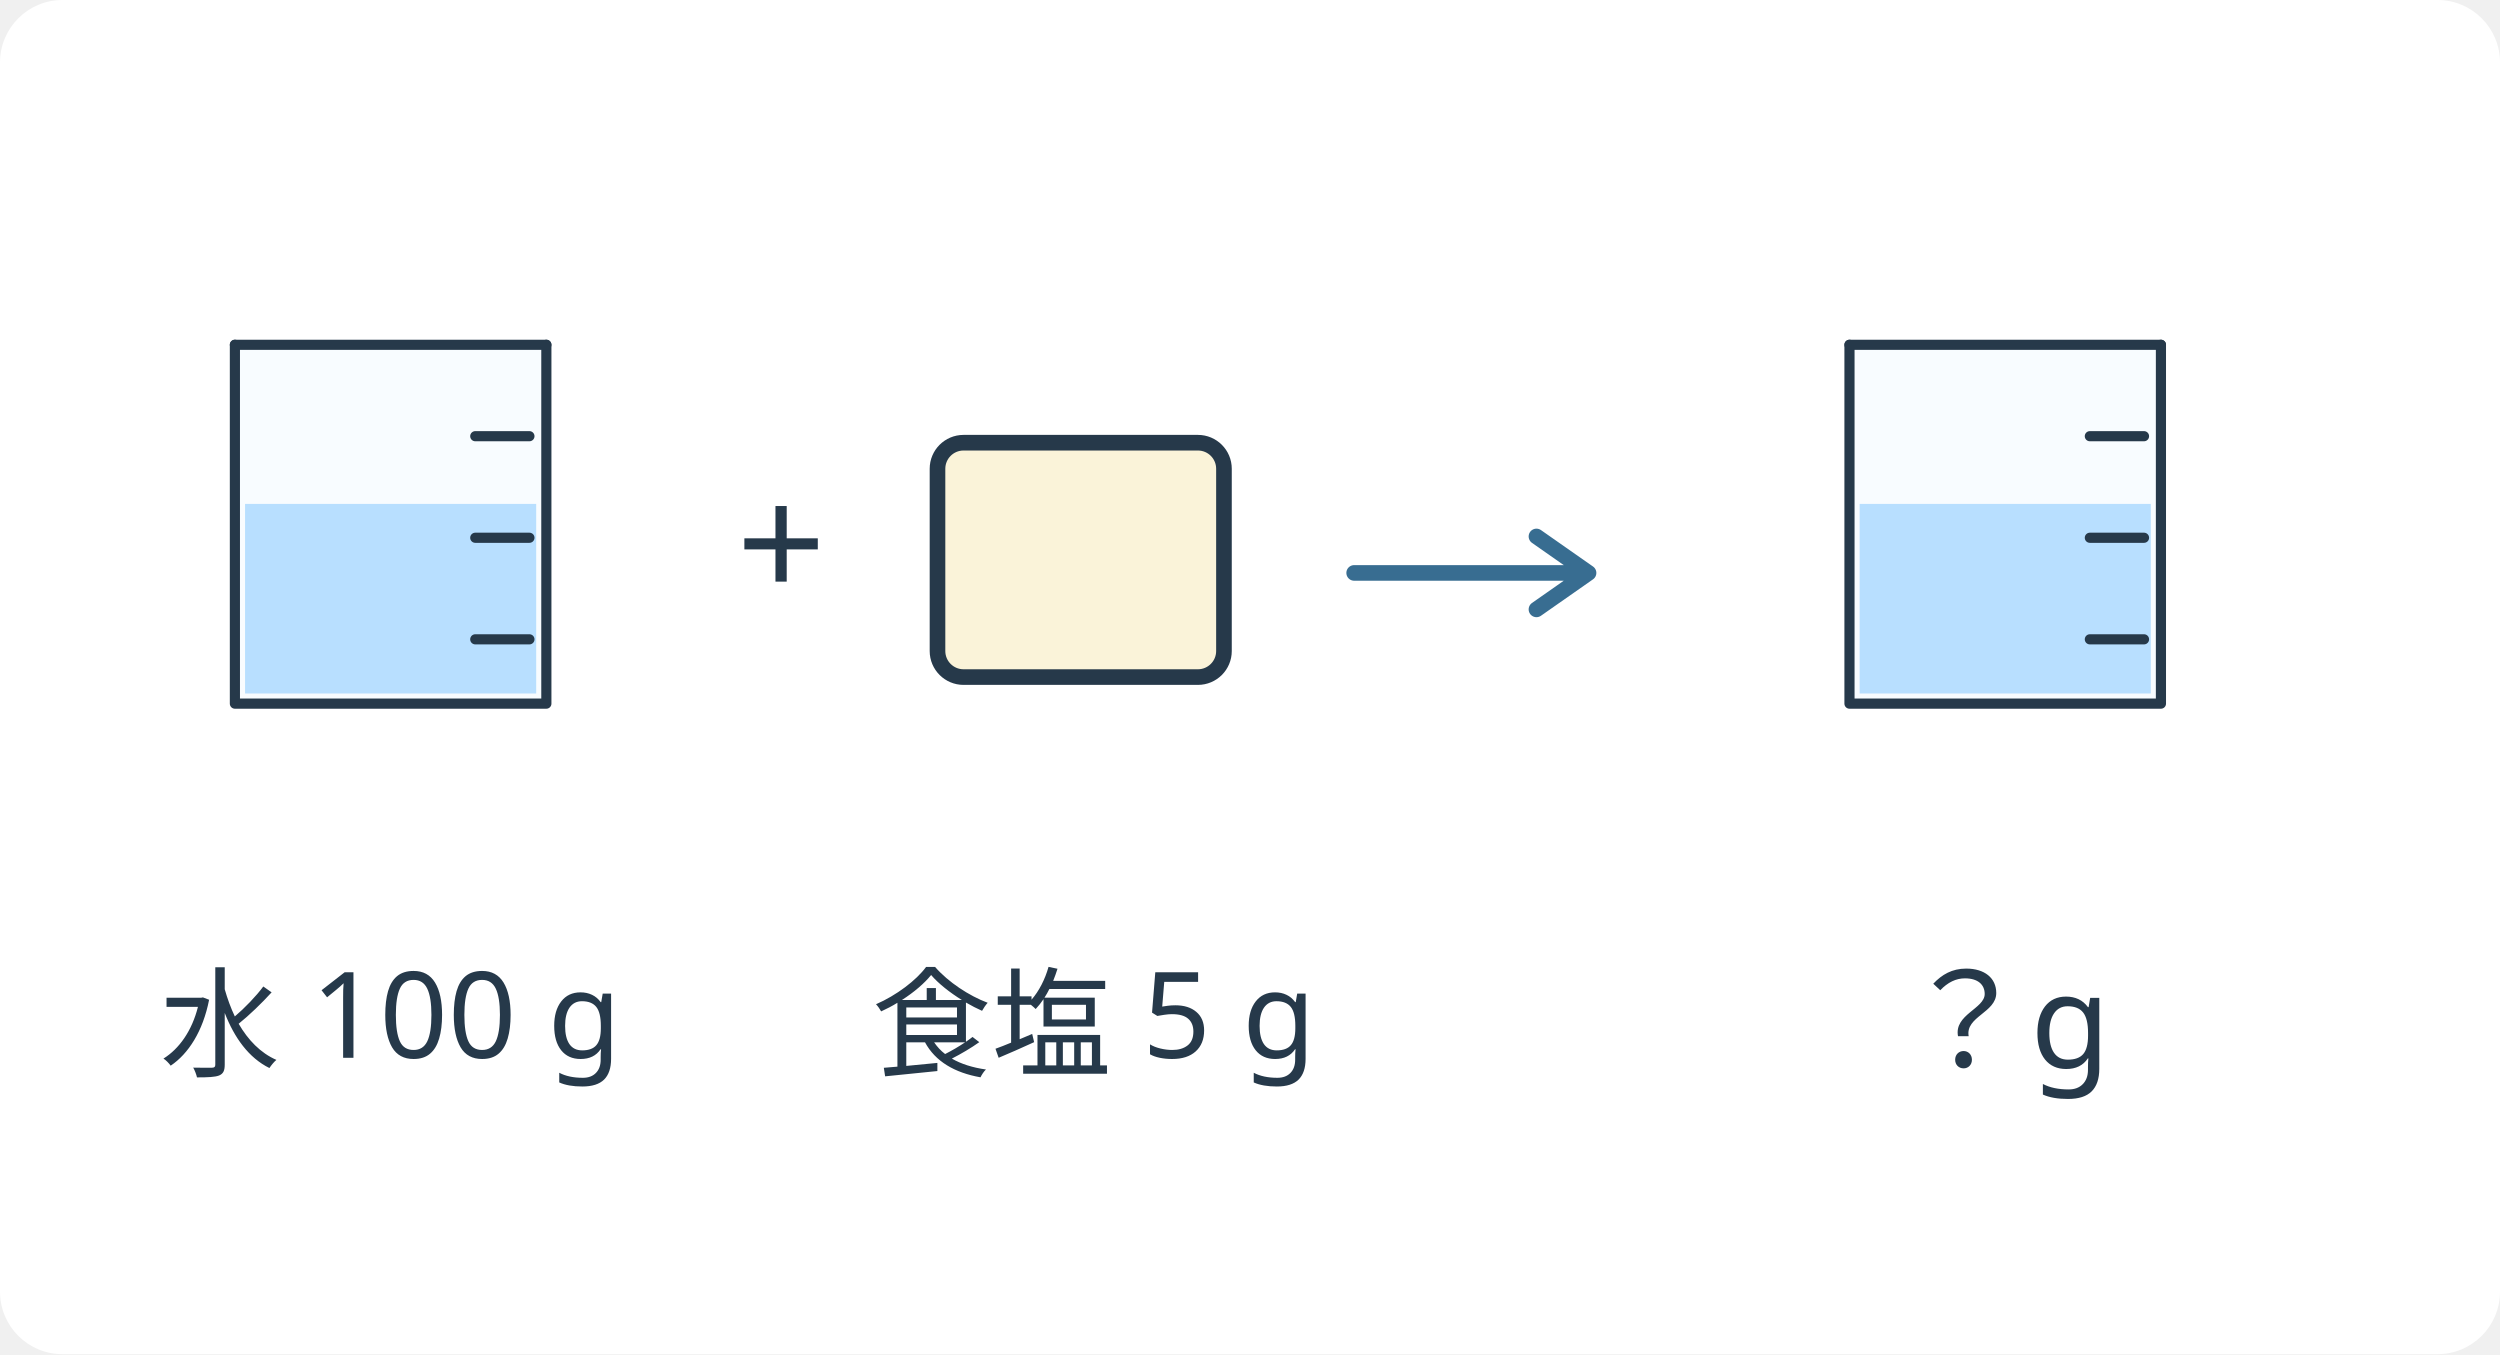
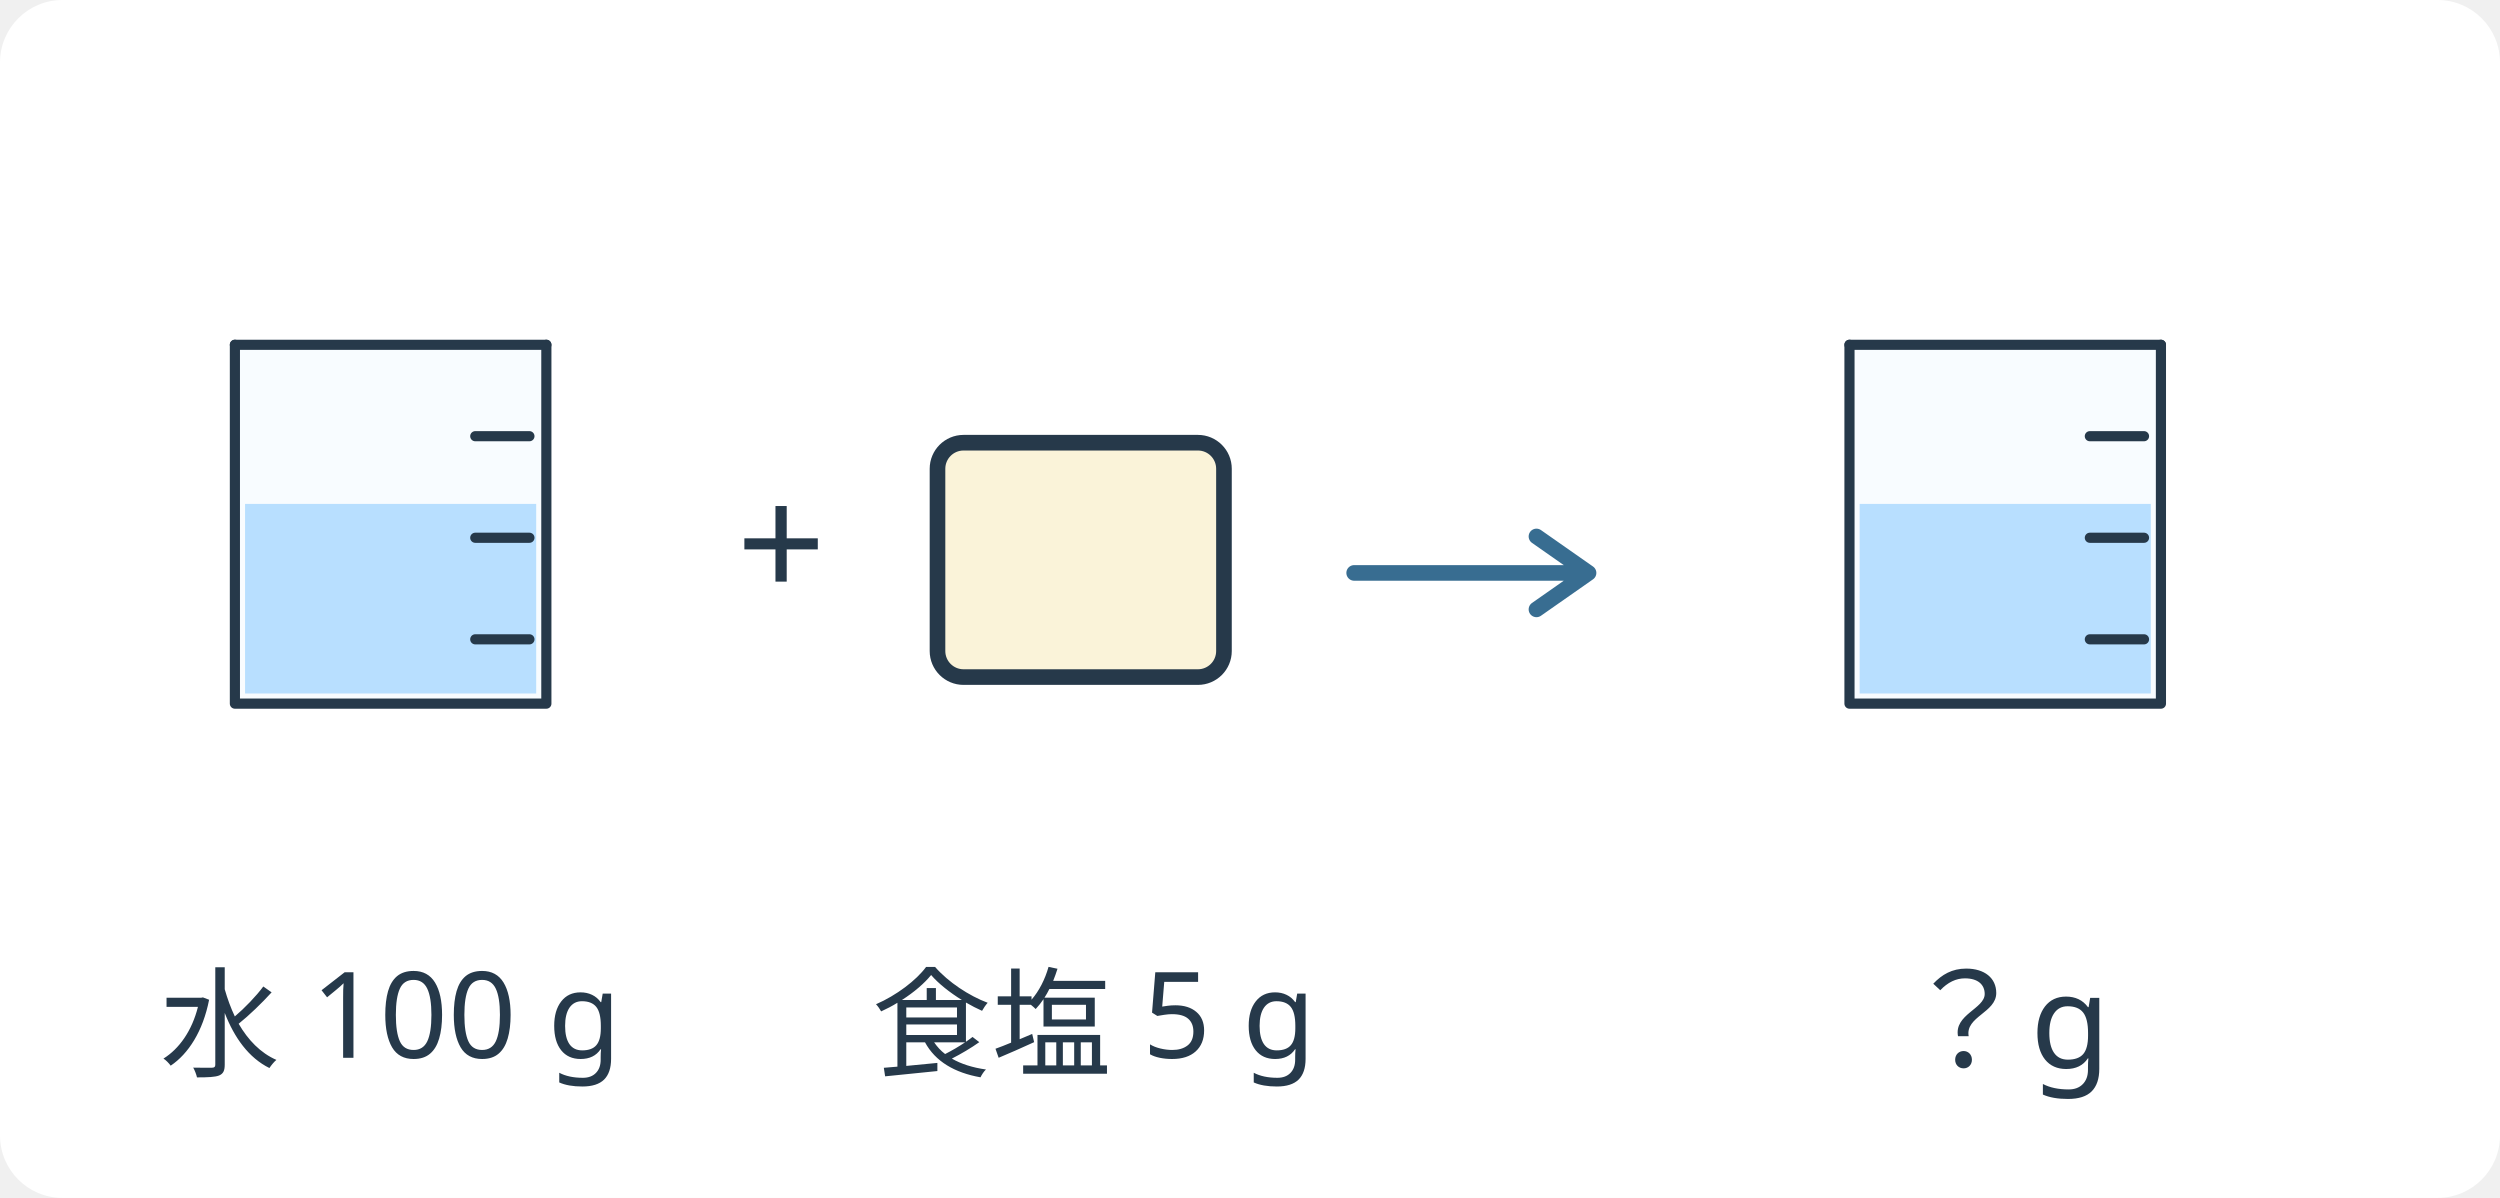
- <svg xmlns="http://www.w3.org/2000/svg" width="480" height="260" viewBox="0 0 480 260" role="img" aria-label="水100グラムに食塩5グラムをとかす。食塩水の重さは空欄。">
-   <rect width="480" height="260" rx="12" fill="#fff" />
+ <svg xmlns="http://www.w3.org/2000/svg" width="480" height="230" viewBox="0 0 480 230" role="img" aria-label="水100グラムに食塩5グラムをとかす。食塩水の重さは空欄。">
+   <rect width="480" height="230" rx="12" fill="#fff" />
  <g fill="#26394a" font-family="sans-serif">
    <g transform="translate(75 100) scale(0.65)">
      <path d="M-46-52v106h92V-52" fill="#f8fcff" stroke="#26394a" stroke-width="3" stroke-linecap="round" stroke-linejoin="round" />
      <path d="M-43-5h86v56h-86z" fill="#b8dfff" stroke="none" stroke-width="3" stroke-linecap="round" stroke-linejoin="round" />
      <path d="M-46-52h92M25-25h16m-16 30h16m-16 30h16" fill="none" stroke="#26394a" stroke-width="3" stroke-linecap="round" stroke-linejoin="round" />
    </g>
    <text x="75" y="205" font-size="23" text-anchor="middle">水 100 g</text>
    <text x="150" y="115" font-size="30" text-anchor="middle">+</text>
    <rect x="180" y="85" width="55" height="45" rx="5" fill="#faf3d9" stroke="#26394a" stroke-width="3" />
    <text x="210" y="205" font-size="23" text-anchor="middle">食塩 5 g</text>
    <g transform="translate(260 110) scale(1 1)">
      <path d="M0 0h45m-10 -7l10 7-10 7" fill="none" stroke="#386d91" stroke-width="3" stroke-linecap="round" stroke-linejoin="round" />
    </g>
    <g transform="translate(385 100) scale(0.65)">
      <path d="M-46-52v106h92V-52" fill="#f8fcff" stroke="#26394a" stroke-width="3" stroke-linecap="round" stroke-linejoin="round" />
      <path d="M-43-5h86v56h-86z" fill="#b8dfff" stroke="none" stroke-width="3" stroke-linecap="round" stroke-linejoin="round" />
      <path d="M-46-52h92M25-25h16m-16 30h16m-16 30h16" fill="none" stroke="#26394a" stroke-width="3" stroke-linecap="round" stroke-linejoin="round" />
    </g>
    <text x="385" y="205" font-size="25" text-anchor="middle">？g</text>
  </g>
</svg>
